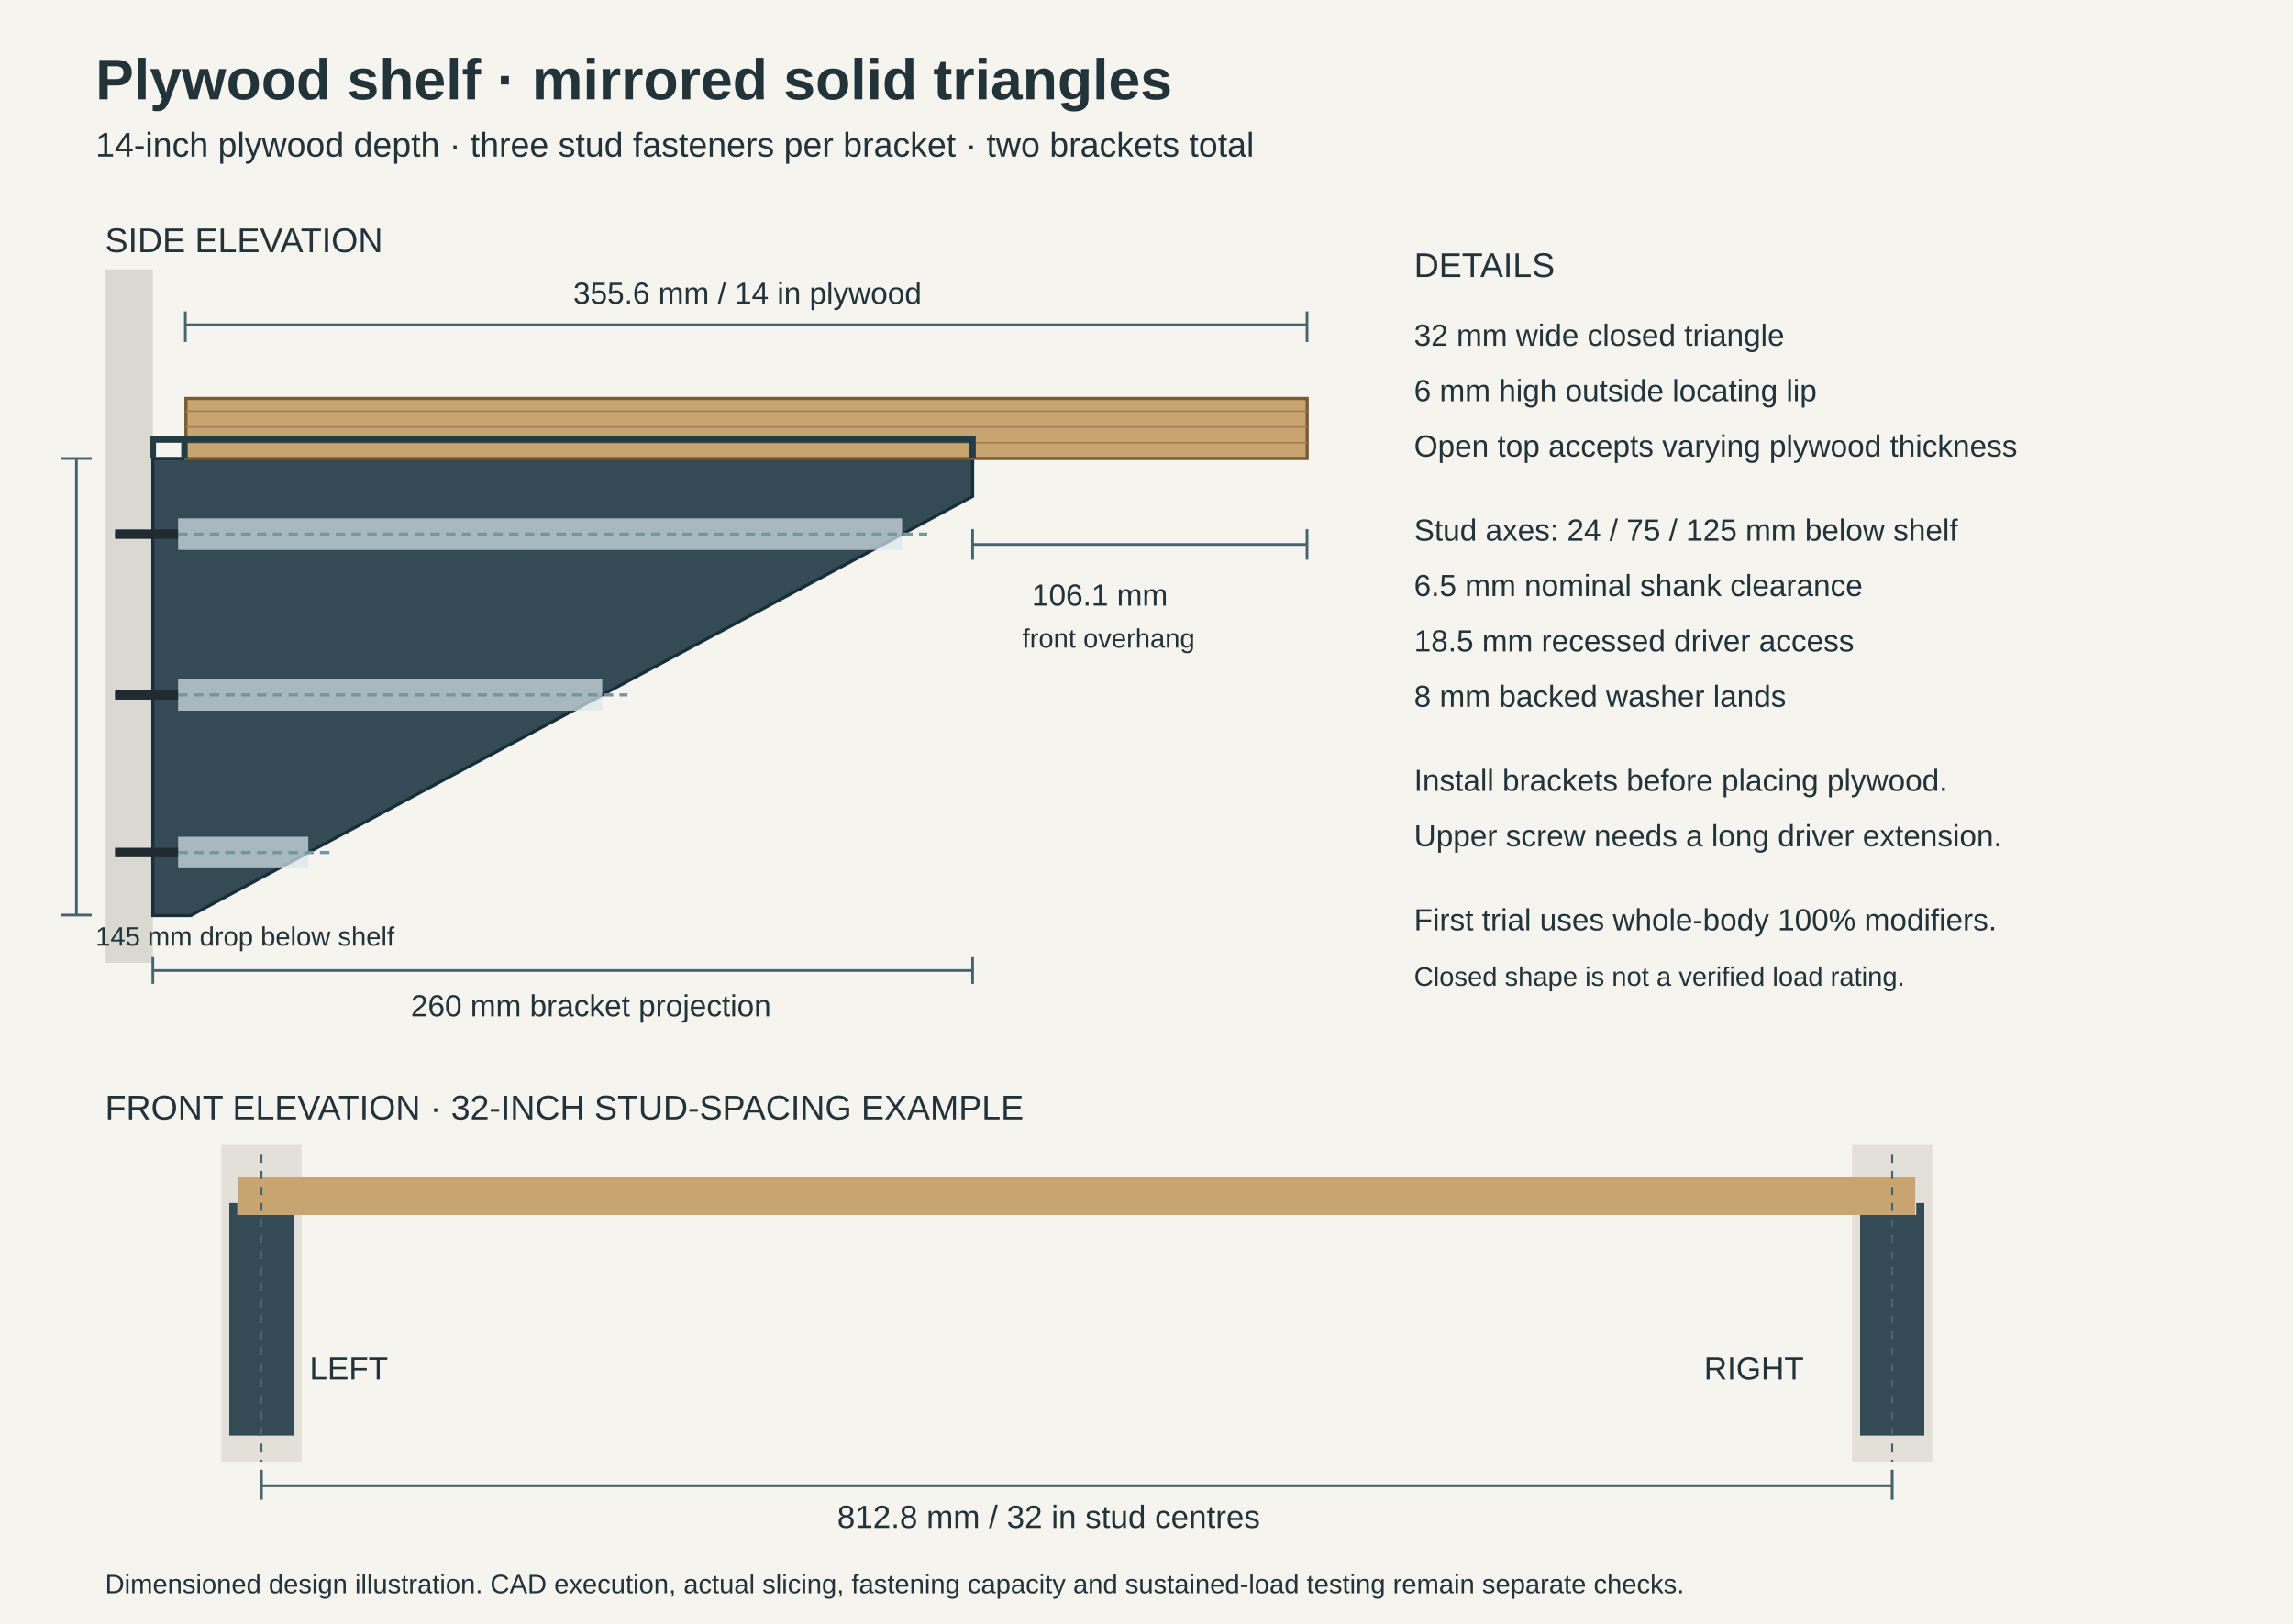
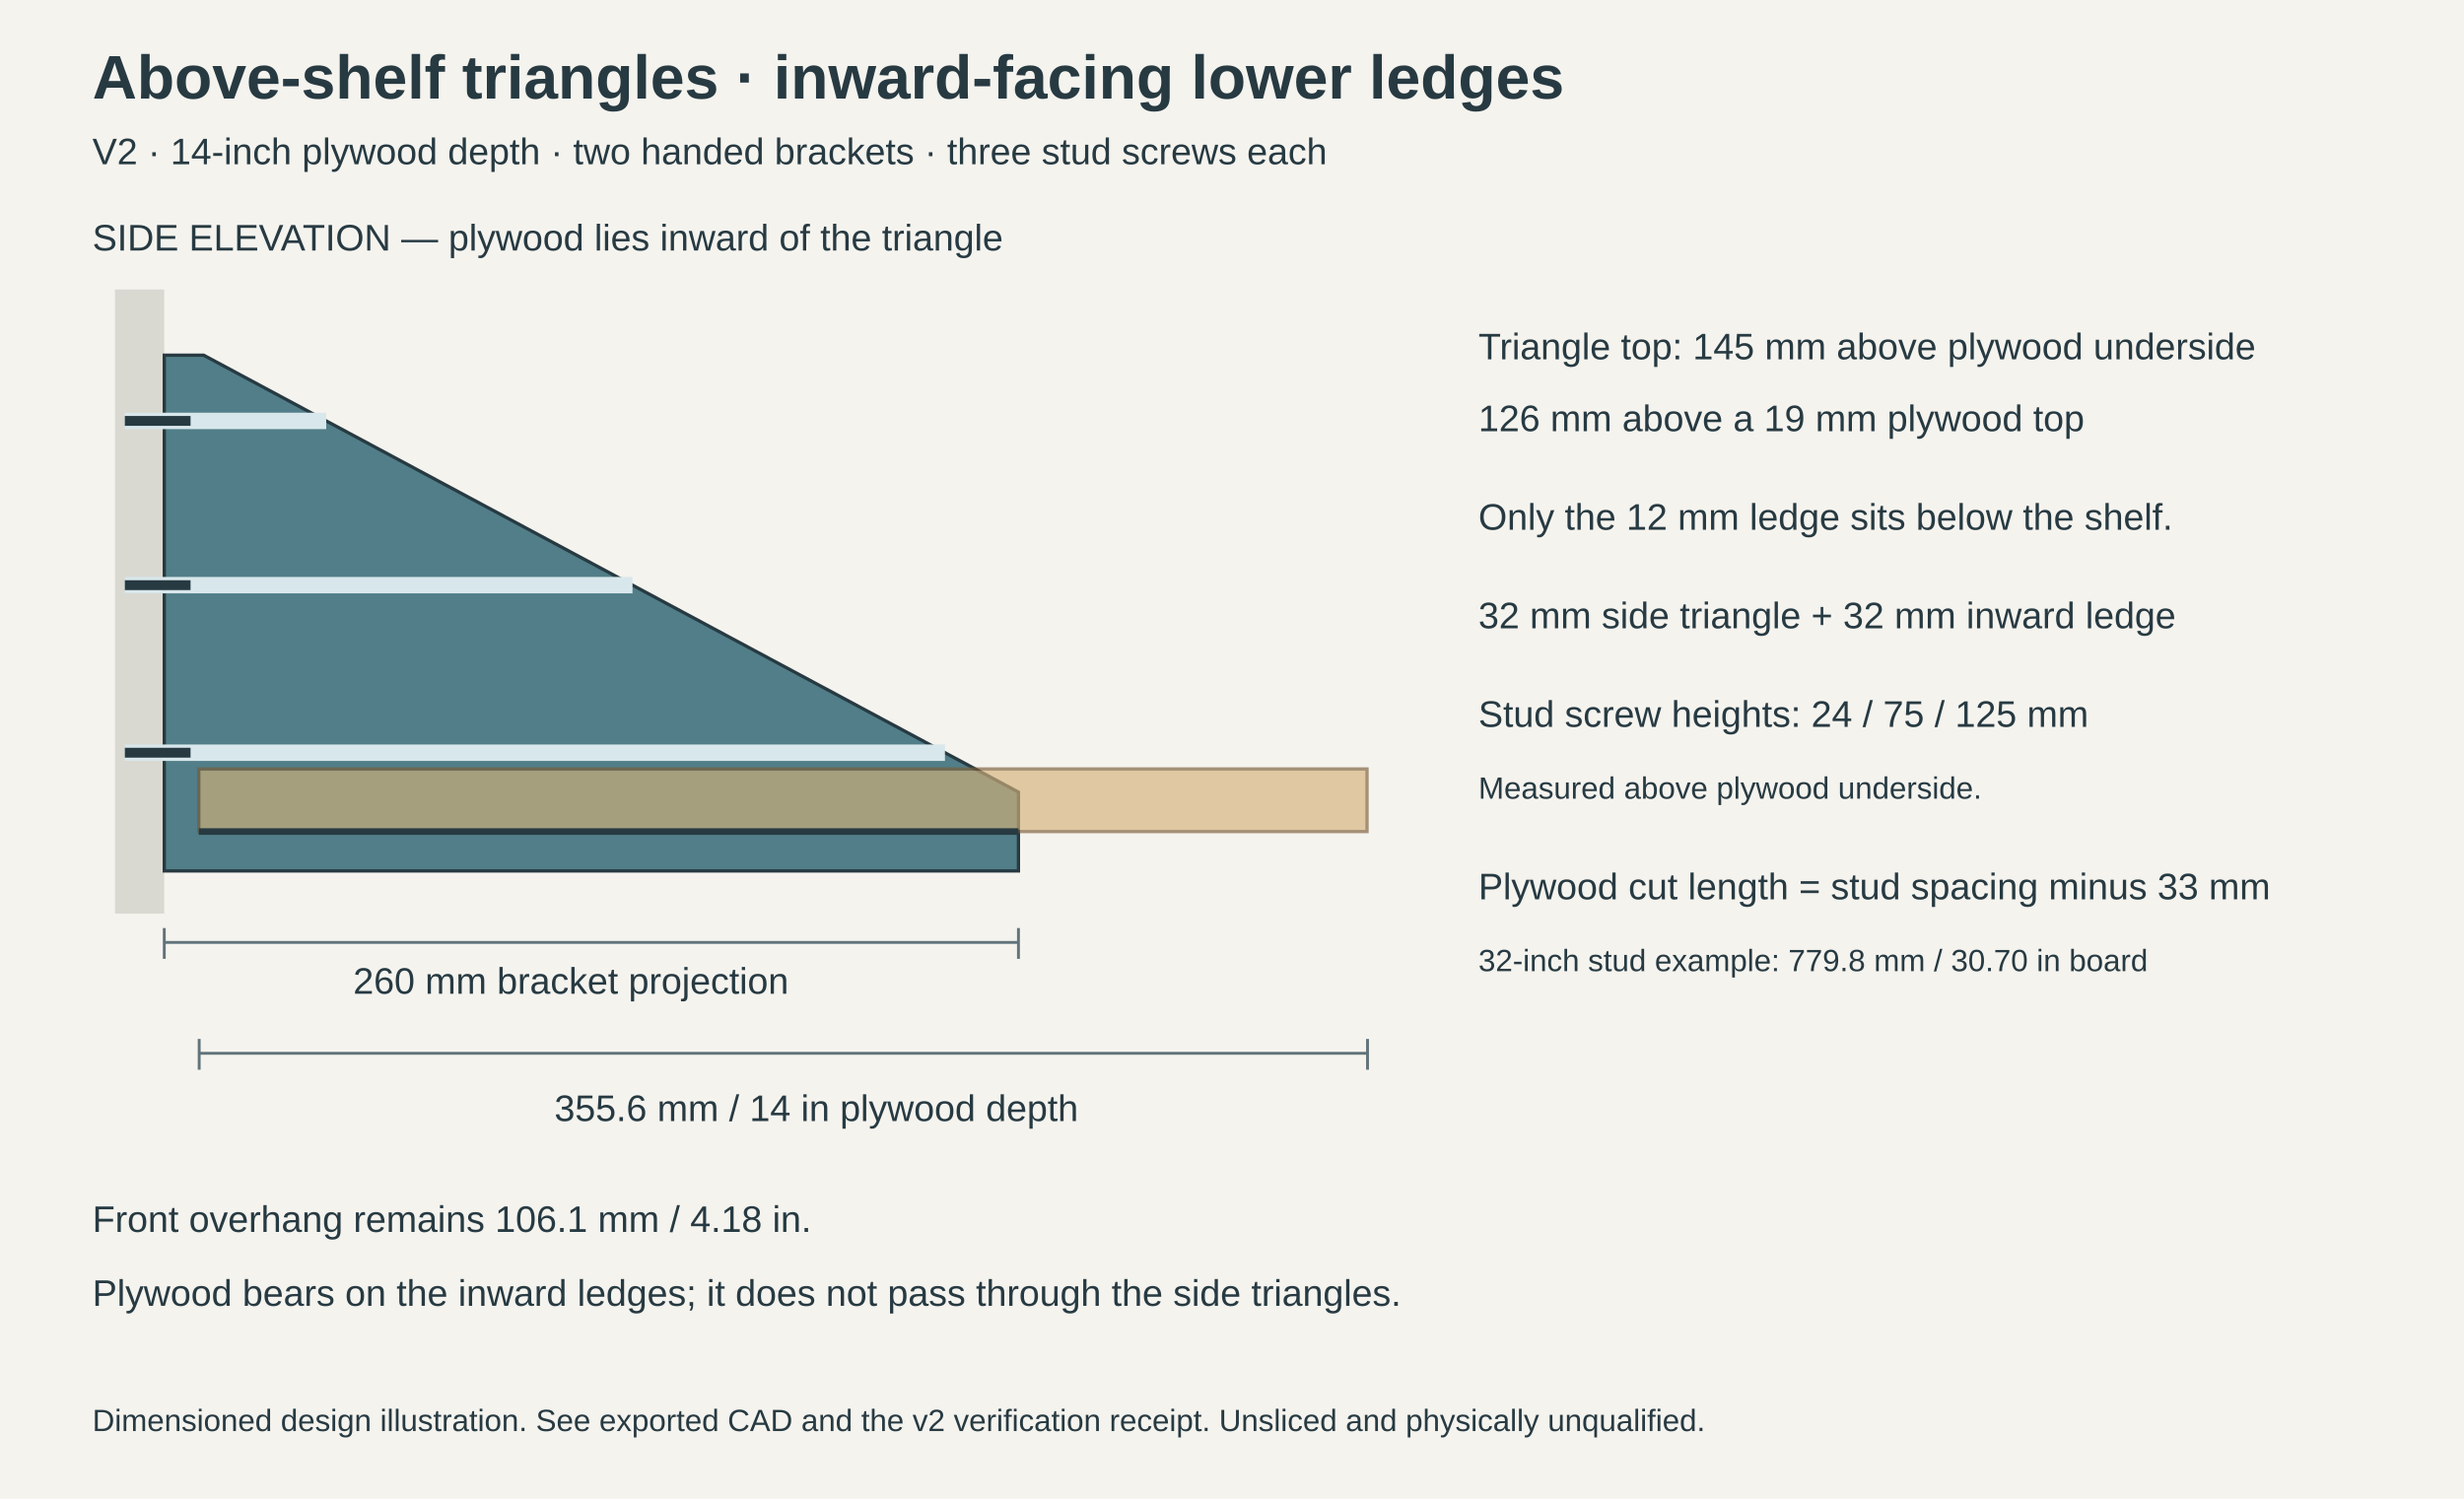
- <svg xmlns="http://www.w3.org/2000/svg" width="1200" height="850" viewBox="0 0 1200 850">
-   <rect width="1200" height="850" fill="#f5f4ef" />
-   <style>text{font-family:Arial,sans-serif;fill:#23333a}.title{font-size:30px;font-weight:700}.sub{font-size:18px}.label{font-size:16px}.dim{stroke:#47636d;stroke-width:1.4;fill:none}.small{font-size:14px}</style>
-   <text x="50" y="52" class="title">Plywood shelf · mirrored solid triangles</text>
-   <text x="50" y="82" class="sub">14-inch plywood depth · three stud fasteners per bracket · two brackets total</text>
-   <text x="55" y="132" class="sub">SIDE ELEVATION</text>
-   <g transform="translate(80,240) scale(1.65,-1.65)">
-     <rect x="-15" y="-160" width="15" height="220" fill="#d9d9d1" />
-     <polygon points="0,-145 12,-145 260,-12 260,0 0,0" fill="#344b55" stroke="#182f39" stroke-width="1" />
-     <rect x="10.5" y="0" width="355.6" height="19.05" fill="#c8a470" stroke="#795b35" stroke-width="1" />
-     <path d="M10.5 5 H366.1 M10.5 10 H366.1 M10.5 15 H366.1" stroke="#a18050" stroke-width=".5" />
-     <path d="M0 0 V6 H260 V0 M10 0 V6" fill="none" stroke="#233d46" stroke-width="2" />
-     <path d="M8 -24 H237.624" stroke="#d8e7eb" stroke-width="10" opacity=".7" />
-     <path d="M-12 -24 H245.624" stroke="#7396a2" stroke-width="1" stroke-dasharray="3 2" />
-     <path d="M-12 -24 H8" stroke="#202b31" stroke-width="3" />
-     <path d="M8 -75 H142.526" stroke="#d8e7eb" stroke-width="10" opacity=".7" />
-     <path d="M-12 -75 H150.526" stroke="#7396a2" stroke-width="1" stroke-dasharray="3 2" />
-     <path d="M-12 -75 H8" stroke="#202b31" stroke-width="3" />
-     <path d="M8 -125 H49.293" stroke="#d8e7eb" stroke-width="10" opacity=".7" />
-     <path d="M-12 -125 H57.293" stroke="#7396a2" stroke-width="1" stroke-dasharray="3 2" />
-     <path d="M-12 -125 H8" stroke="#202b31" stroke-width="3" />
+ <svg xmlns="http://www.w3.org/2000/svg" width="1200" height="730" viewBox="0 0 1200 730">
+   <rect width="1200" height="730" fill="#f5f3ee" />
+   <style>text{font-family:Arial,sans-serif;fill:#273a42}.title{font-size:30px;font-weight:bold}.label{font-size:18px}.small{font-size:15px}.dim{stroke:#61737a;stroke-width:1.4;fill:none}</style>
+   <text x="45" y="48" class="title">Above-shelf triangles · inward-facing lower ledges</text>
+   <text x="45" y="80" class="label">V2 · 14-inch plywood depth · two handed brackets · three stud screws each</text>
+   <text x="45" y="122" class="label">SIDE ELEVATION — plywood lies inward of the triangle</text>
+   <g transform="translate(80,405) scale(1.6,-1.6)">
+     <rect x="-15" y="-25" width="15" height="190" fill="#d9d9d1" />
+     <polygon points="0,-12 260,-12 260,12 12,145 0,145" fill="#517e88" stroke="#273a42" />
+     <rect x="10.5" y="0" width="355.6" height="19.05" fill="#d2b07a" opacity=".65" stroke="#795b35" />
+     <path d="M10.5 0 H260" stroke="#273a42" stroke-width="2" />
+     <path d="M-12 24 H237.624" stroke="#d8e7eb" stroke-width="5" />
+     <path d="M-12 24 H8" stroke="#273a42" stroke-width="3" />
+     <path d="M-12 75 H142.526" stroke="#d8e7eb" stroke-width="5" />
+     <path d="M-12 75 H8" stroke="#273a42" stroke-width="3" />
+     <path d="M-12 125 H49.293" stroke="#d8e7eb" stroke-width="5" />
+     <path d="M-12 125 H8" stroke="#273a42" stroke-width="3" />
  </g>
-   <path class="dim" d="M97 170 H684 M97 163 V179 M684 163 V179" />
-   <text x="300" y="159" class="label">355.6 mm / 14 in plywood</text>
-   <path class="dim" d="M80 508 H509 M80 501 V515 M509 501 V515" />
-   <text x="215" y="532" class="label">260 mm bracket projection</text>
-   <path class="dim" d="M509 285 H684 M509 277 V293 M684 277 V293" />
-   <text x="540" y="317" class="label">106.1 mm</text>
-   <text x="535" y="339" class="small">front overhang</text>
-   <path class="dim" d="M40 240 V479 M32 240 H48 M32 479 H48" />
-   <text x="50" y="495" class="small">145 mm drop below shelf</text>
-   <text x="740" y="145" class="sub">DETAILS</text>
-   <text x="740" y="181" class="label">32 mm wide closed triangle</text>
-   <text x="740" y="210" class="label">6 mm high outside locating lip</text>
-   <text x="740" y="239" class="label">Open top accepts varying plywood thickness</text>
-   <text x="740" y="283" class="label">Stud axes: 24 / 75 / 125 mm below shelf</text>
-   <text x="740" y="312" class="label">6.5 mm nominal shank clearance</text>
-   <text x="740" y="341" class="label">18.5 mm recessed driver access</text>
-   <text x="740" y="370" class="label">8 mm backed washer lands</text>
-   <text x="740" y="414" class="label">Install brackets before placing plywood.</text>
-   <text x="740" y="443" class="label">Upper screw needs a long driver extension.</text>
-   <text x="740" y="487" class="label">First trial uses whole-body 100% modifiers.</text>
-   <text x="740" y="516" class="small">Closed shape is not a verified load rating.</text>
-   <text x="55" y="586" class="sub">FRONT ELEVATION · 32-INCH STUD-SPACING EXAMPLE</text>
-   <g transform="translate(120,636) scale(1.05)">
-     <rect x="-4" y="-35" width="40" height="158" fill="#e2e0d8" />
-     <rect x="808.8" y="-35" width="40" height="158" fill="#e2e0d8" />
-     <rect x="0" y="0" width="32" height="110" fill="#344b55" />
-     <rect x="812.8" y="0" width="32" height="110" fill="#344b55" />
-     <rect x="4.5" y="-19.05" width="835.8" height="19.05" fill="#c8a470" />
-     <rect x="0" y="-6" width="4" height="6" fill="#344b55" />
-     <rect x="840.8" y="-6" width="4" height="6" fill="#344b55" />
-     <path d="M16 -30 V123 M828.8 -30 V123" stroke="#47636d" stroke-dasharray="4 4" />
-     <text x="40" y="82" class="label">LEFT</text>
-     <text x="735" y="82" class="label">RIGHT</text>
-     <path class="dim" d="M16 135 H828.8 M16 127 V142 M828.8 127 V142" />
-     <text x="303" y="156" class="label">812.8 mm / 32 in stud centres</text>
-   </g>
-   <text x="55" y="834" class="small">Dimensioned design illustration. CAD execution, actual slicing, fastening capacity and sustained-load testing remain separate checks.</text>
+   <path class="dim" d="M80 459 H496 M80 452 V467 M496 452 V467" />
+   <text x="172" y="484" class="label">260 mm bracket projection</text>
+   <path class="dim" d="M97 513 H666 M97 506 V521 M666 506 V521" />
+   <text x="270" y="546" class="label">355.6 mm / 14 in plywood depth</text>
+   <text x="720" y="175" class="label">Triangle top: 145 mm above plywood underside</text>
+   <text x="720" y="210" class="label">126 mm above a 19 mm plywood top</text>
+   <text x="720" y="258" class="label">Only the 12 mm ledge sits below the shelf.</text>
+   <text x="720" y="306" class="label">32 mm side triangle + 32 mm inward ledge</text>
+   <text x="720" y="354" class="label">Stud screw heights: 24 / 75 / 125 mm</text>
+   <text x="720" y="389" class="small">Measured above plywood underside.</text>
+   <text x="720" y="438" class="label">Plywood cut length = stud spacing minus 33 mm</text>
+   <text x="720" y="473" class="small">32-inch stud example: 779.8 mm / 30.70 in board</text>
+   <text x="45" y="600" class="label">Front overhang remains 106.1 mm / 4.18 in.</text>
+   <text x="45" y="636" class="label">Plywood bears on the inward ledges; it does not pass through the side triangles.</text>
+   <text x="45" y="697" class="small">Dimensioned design illustration. See exported CAD and the v2 verification receipt. Unsliced and physically unqualified.</text>
</svg>
